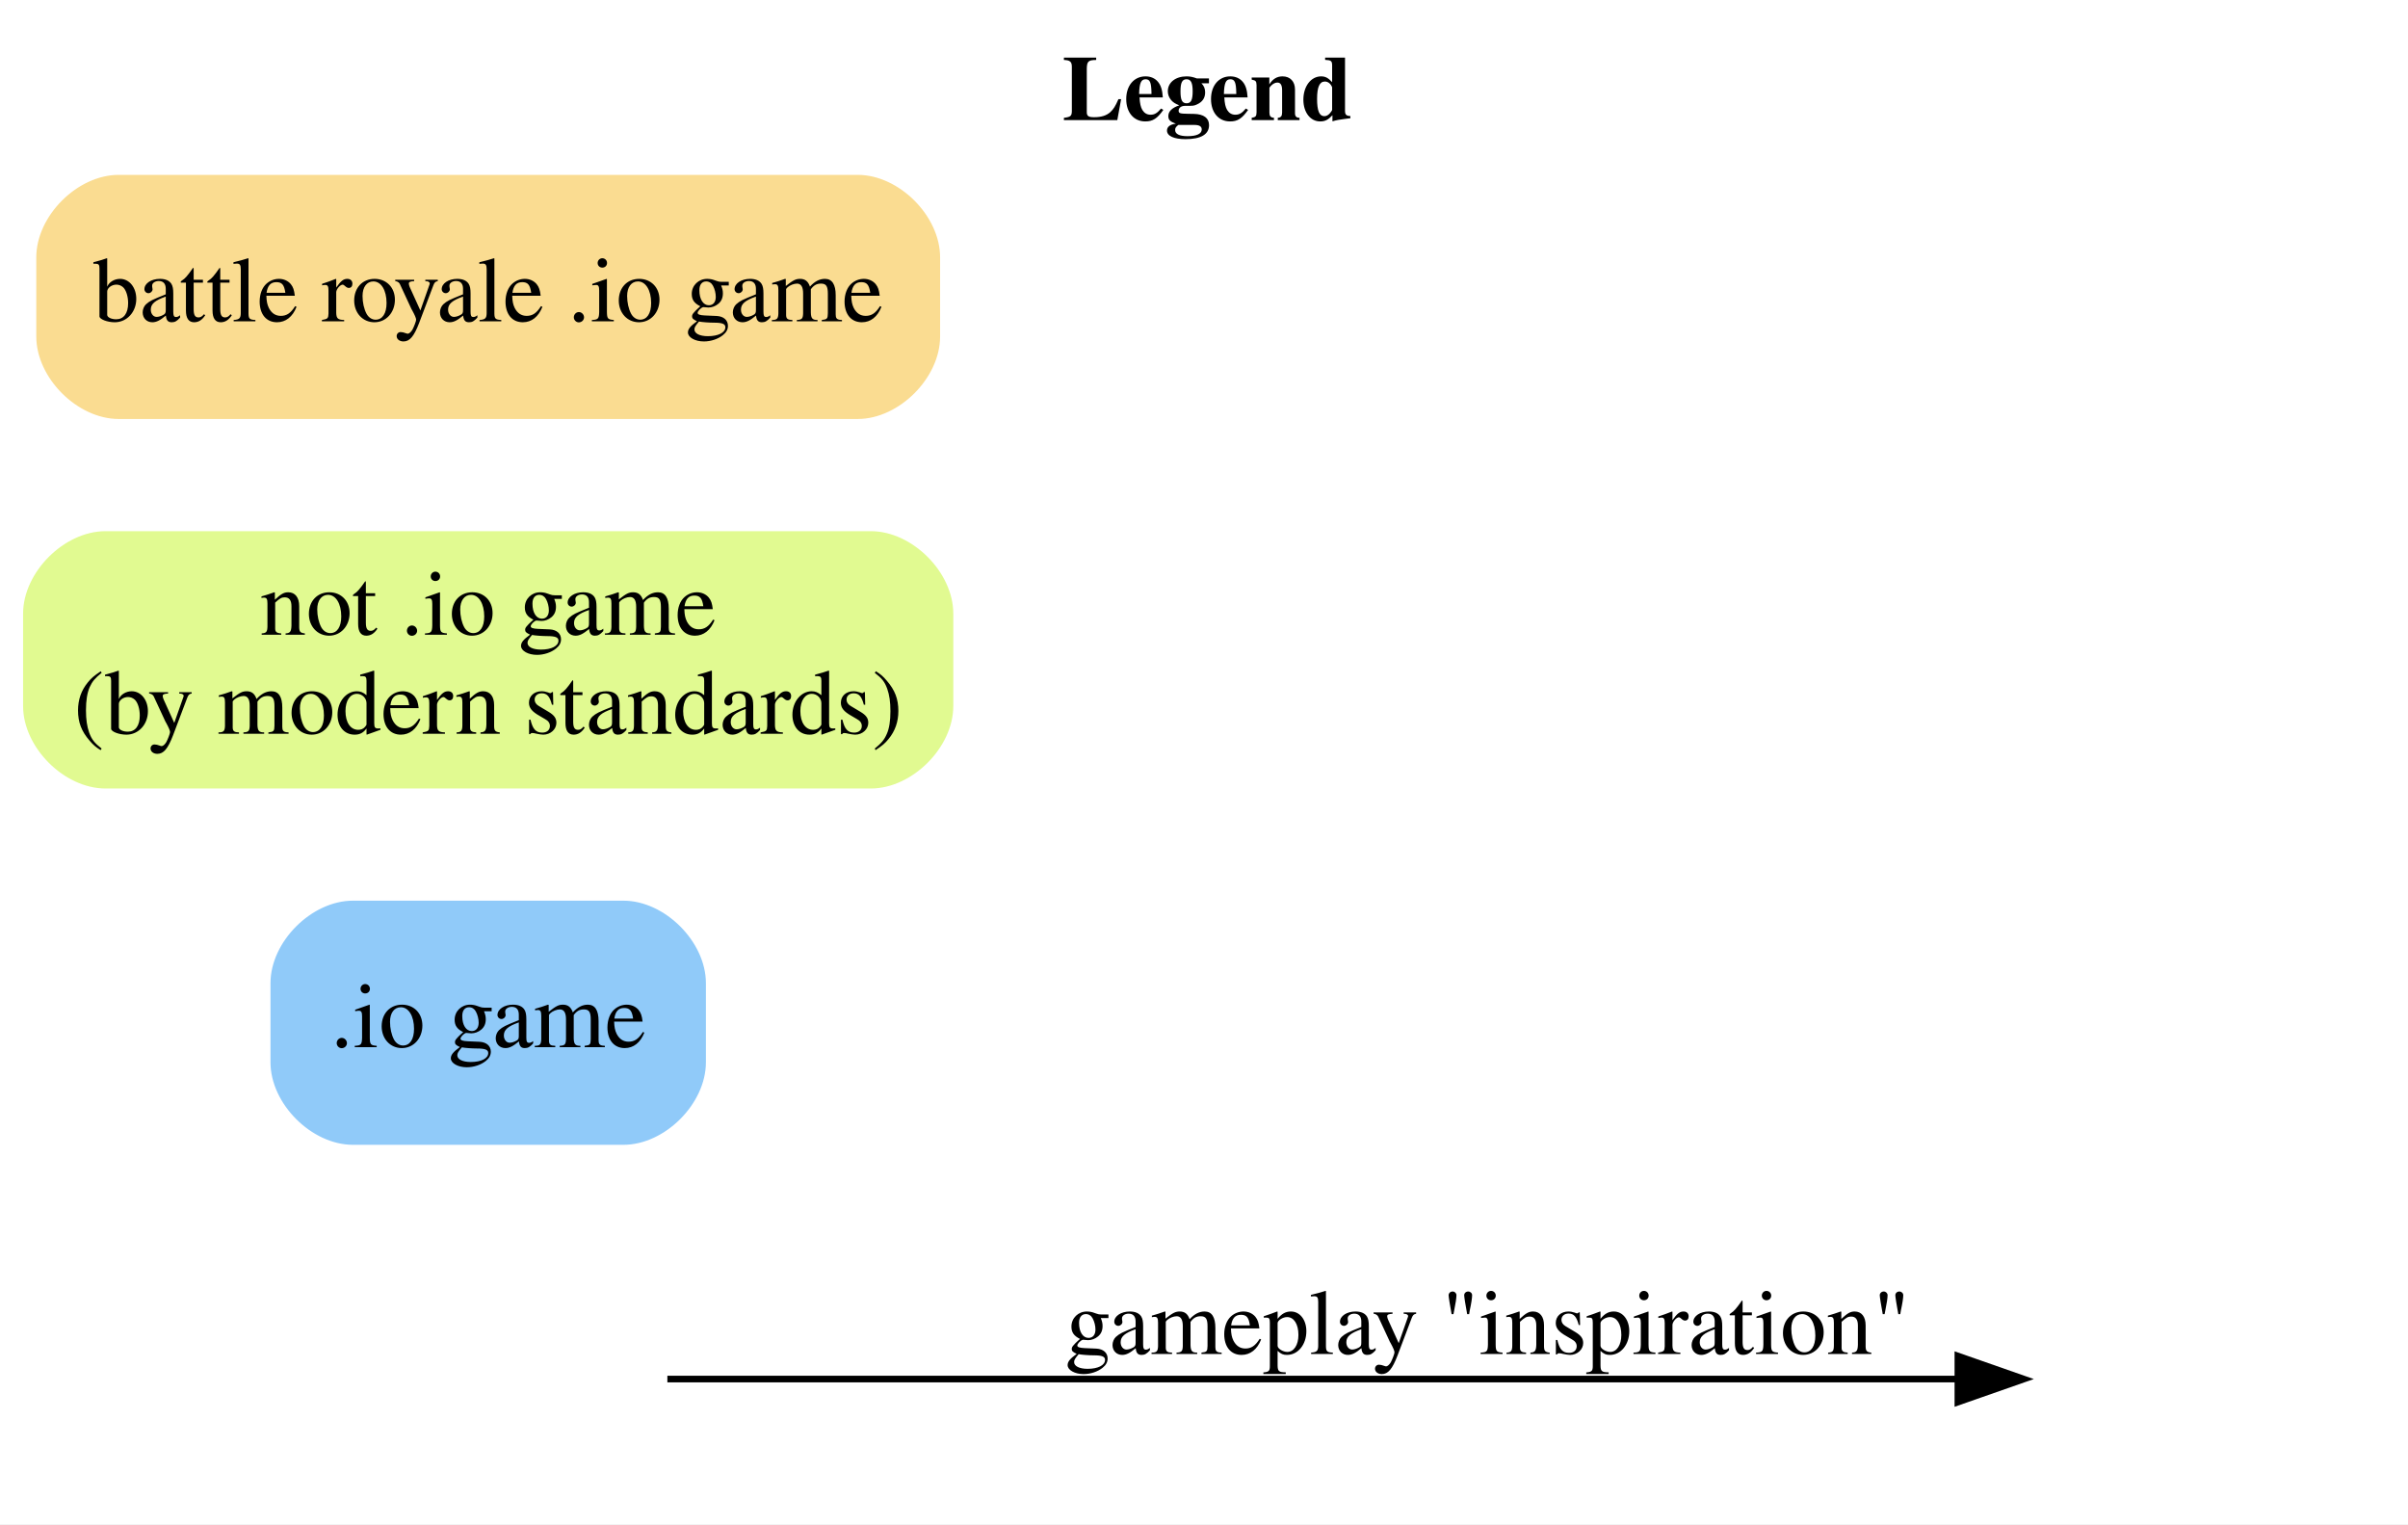
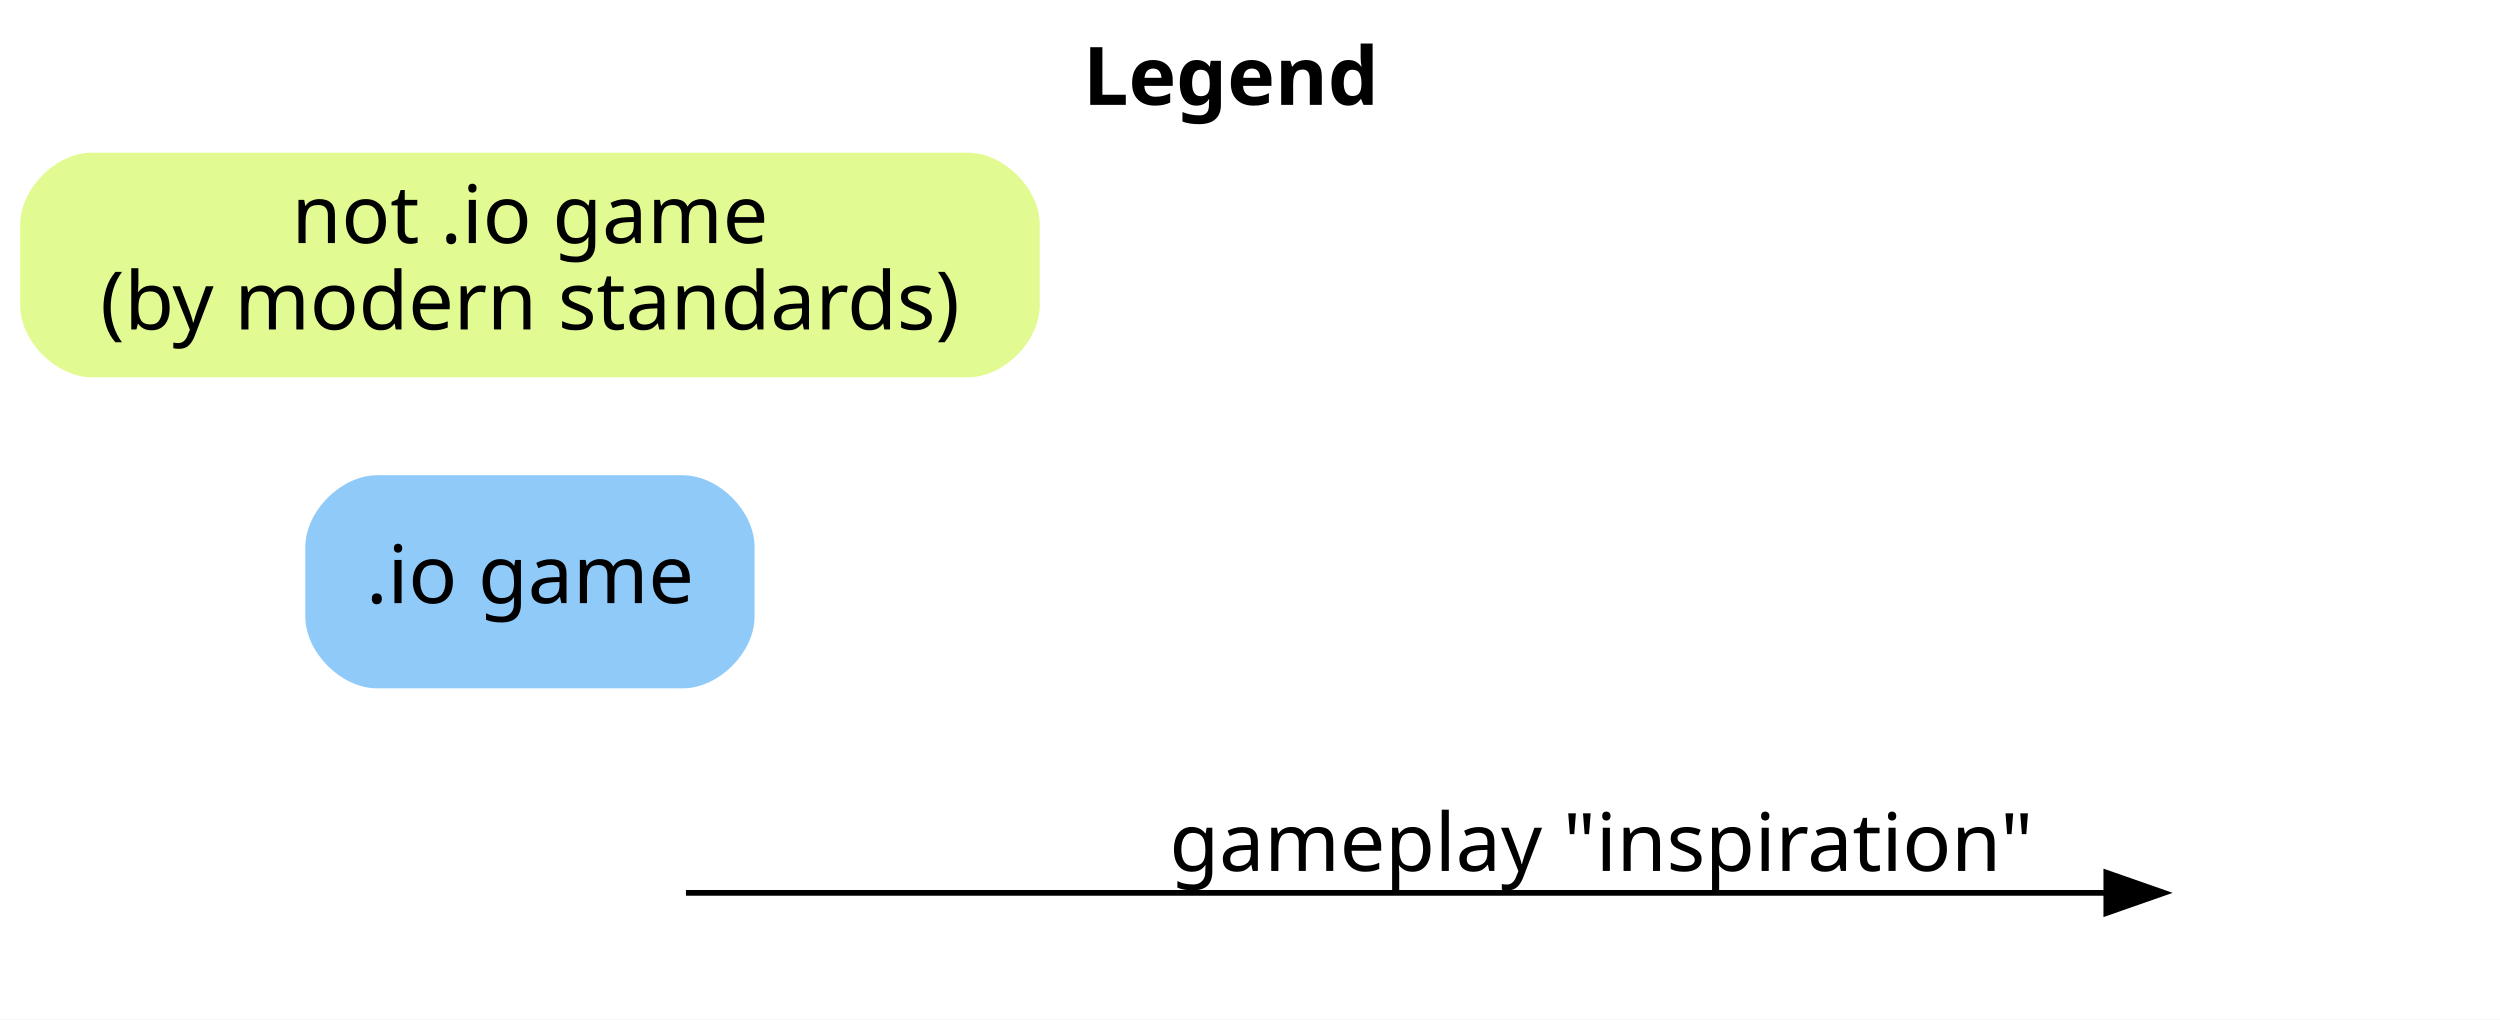
- <svg xmlns="http://www.w3.org/2000/svg" width="365pt" height="231pt" viewBox="0.00 0.00 365.00 231.00">
-   <g id="graph0" class="graph" transform="scale(1 1) rotate(0) translate(4 227)">
-     <polygon fill="white" stroke="transparent" points="-4,4 -4,-227 361,-227 361,4 -4,4" />
-     <text text-anchor="start" x="157" y="-208.8" font-family="Times,serif" font-weight="bold" font-size="14.00">Legend</text>
+ <svg xmlns="http://www.w3.org/2000/svg" width="434pt" height="177pt" viewBox="0.00 0.00 434.00 177.00">
+   <g id="graph0" class="graph" transform="scale(1 1) rotate(0) translate(4 173)">
+     <polygon fill="white" stroke="transparent" points="-4,4 -4,-173 430,-173 430,4 -4,4" />
+     <text text-anchor="start" x="184" y="-154.8" font-family="Times-Roman" font-weight="bold" font-size="14.00">Legend</text>
    <g id="edge1" class="edge">
-       <path fill="none" stroke="black" d="M97.16,-18C143.42,-18 239.76,-18 292.52,-18" />
-       <polygon fill="black" stroke="black" points="292.77,-21.5 302.77,-18 292.77,-14.5 292.77,-21.5" />
-       <text text-anchor="middle" x="221.5" y="-21.8" font-family="Times,serif" font-size="14.00">gameplay "inspiration"</text>
+       <path fill="none" stroke="black" d="M115.08,-18C170.1,-18 298.16,-18 361.37,-18" />
+       <polygon fill="black" stroke="black" points="361.66,-21.5 371.66,-18 361.66,-14.5 361.66,-21.5" />
+       <text text-anchor="middle" x="274" y="-21.8" font-family="Times-Roman" font-size="14.00">gameplay "inspiration"</text>
    </g>
    <g id="node3" class="node">
-       <path fill="#90caf9" stroke="#90caf9" d="M90.5,-90C90.5,-90 49.5,-90 49.5,-90 43.5,-90 37.5,-84 37.5,-78 37.5,-78 37.5,-66 37.5,-66 37.5,-60 43.5,-54 49.5,-54 49.5,-54 90.5,-54 90.5,-54 96.5,-54 102.5,-60 102.5,-66 102.5,-66 102.5,-78 102.5,-78 102.5,-84 96.5,-90 90.5,-90" />
-       <text text-anchor="middle" x="70" y="-68.3" font-family="Times,serif" font-size="14.00">.io game</text>
+       <path fill="#90caf9" stroke="#90caf9" d="M114.5,-90C114.5,-90 61.5,-90 61.5,-90 55.5,-90 49.5,-84 49.5,-78 49.5,-78 49.5,-66 49.5,-66 49.5,-60 55.5,-54 61.5,-54 61.5,-54 114.5,-54 114.5,-54 120.5,-54 126.5,-60 126.5,-66 126.5,-66 126.5,-78 126.5,-78 126.5,-84 120.5,-90 114.5,-90" />
+       <text text-anchor="middle" x="88" y="-68.3" font-family="Times-Roman" font-size="14.00">.io game</text>
    </g>
    <g id="node4" class="node">
-       <path fill="#e1fa91" stroke="#e1fa91" d="M128,-146C128,-146 12,-146 12,-146 6,-146 0,-140 0,-134 0,-134 0,-120 0,-120 0,-114 6,-108 12,-108 12,-108 128,-108 128,-108 134,-108 140,-114 140,-120 140,-120 140,-134 140,-134 140,-140 134,-146 128,-146" />
-       <text text-anchor="middle" x="70" y="-130.8" font-family="Times,serif" font-size="14.00">not .io game</text>
-       <text text-anchor="middle" x="70" y="-115.8" font-family="Times,serif" font-size="14.00">(by modern standards)</text>
-     </g>
-     <g id="node5" class="node">
-       <path fill="#fadc91" stroke="#fadc91" d="M126,-200C126,-200 14,-200 14,-200 8,-200 2,-194 2,-188 2,-188 2,-176 2,-176 2,-170 8,-164 14,-164 14,-164 126,-164 126,-164 132,-164 138,-170 138,-176 138,-176 138,-188 138,-188 138,-194 132,-200 126,-200" />
-       <text text-anchor="middle" x="70" y="-178.3" font-family="Times,serif" font-size="14.00">battle royale .io game</text>
+       <path fill="#e1fa91" stroke="#e1fa91" d="M164,-146C164,-146 12,-146 12,-146 6,-146 0,-140 0,-134 0,-134 0,-120 0,-120 0,-114 6,-108 12,-108 12,-108 164,-108 164,-108 170,-108 176,-114 176,-120 176,-120 176,-134 176,-134 176,-140 170,-146 164,-146" />
+       <text text-anchor="middle" x="88" y="-130.8" font-family="Times-Roman" font-size="14.00">not .io game</text>
+       <text text-anchor="middle" x="88" y="-115.8" font-family="Times-Roman" font-size="14.00">(by modern standards)</text>
    </g>
  </g>
</svg>
